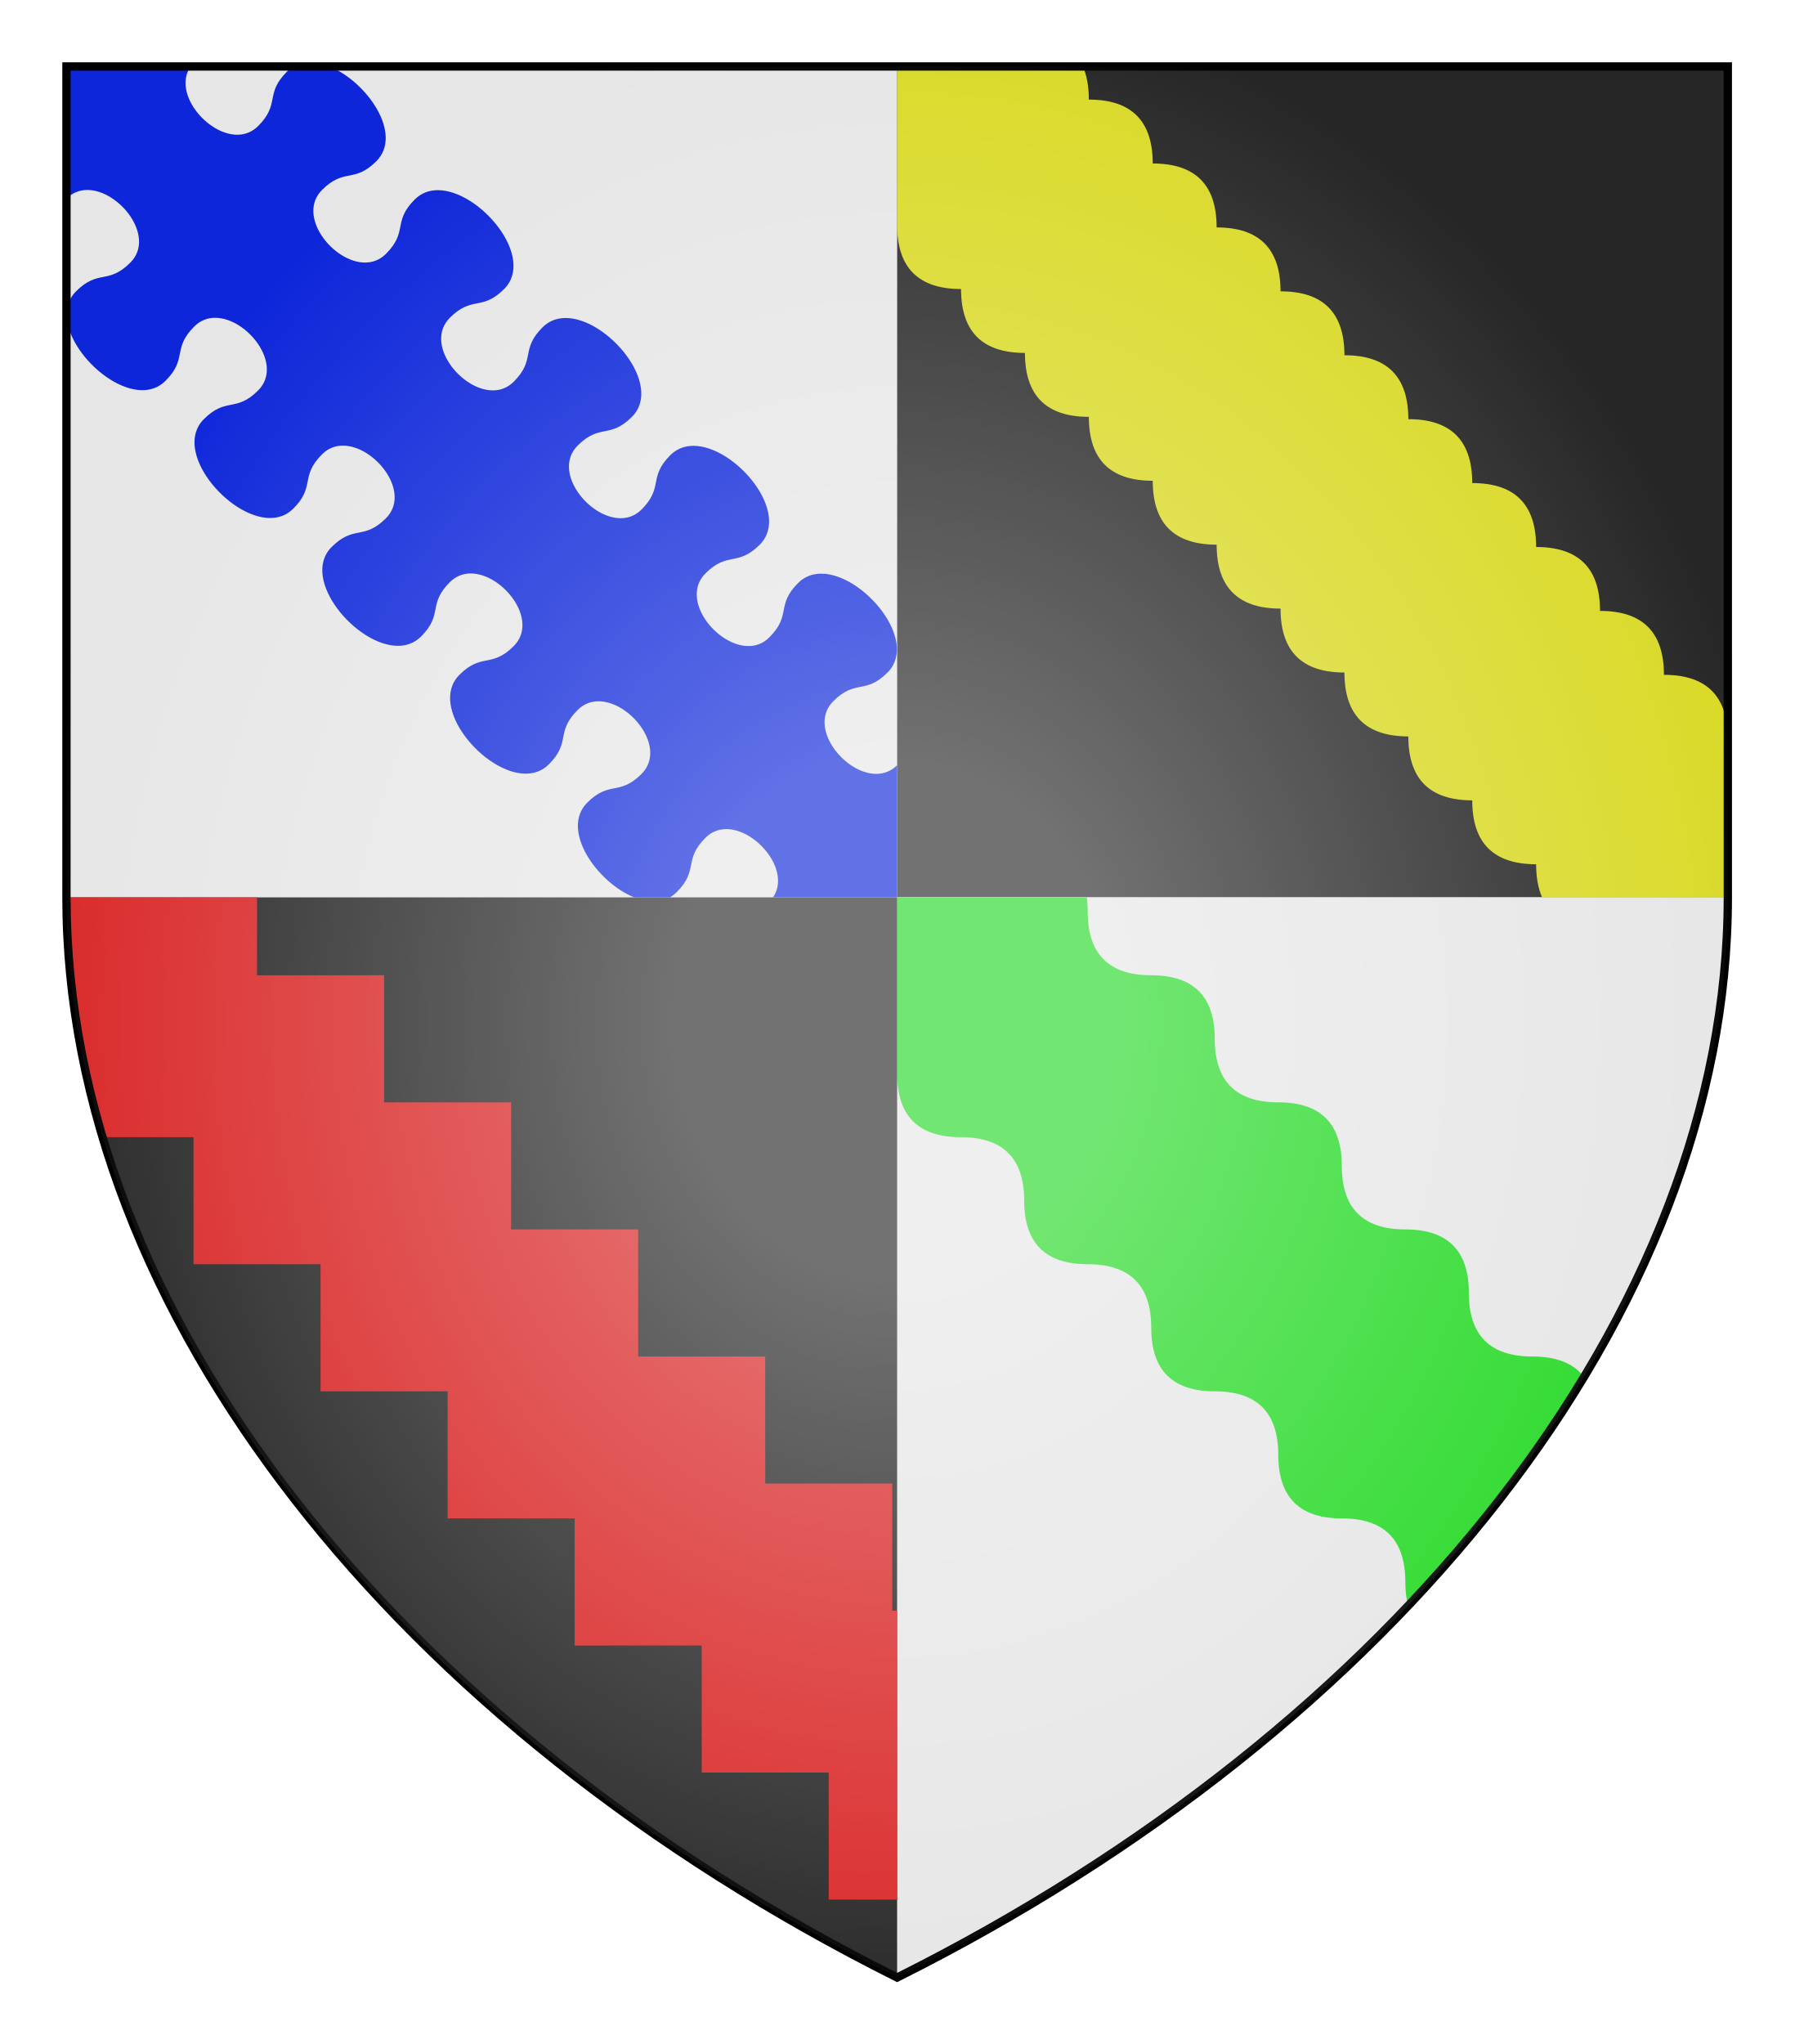
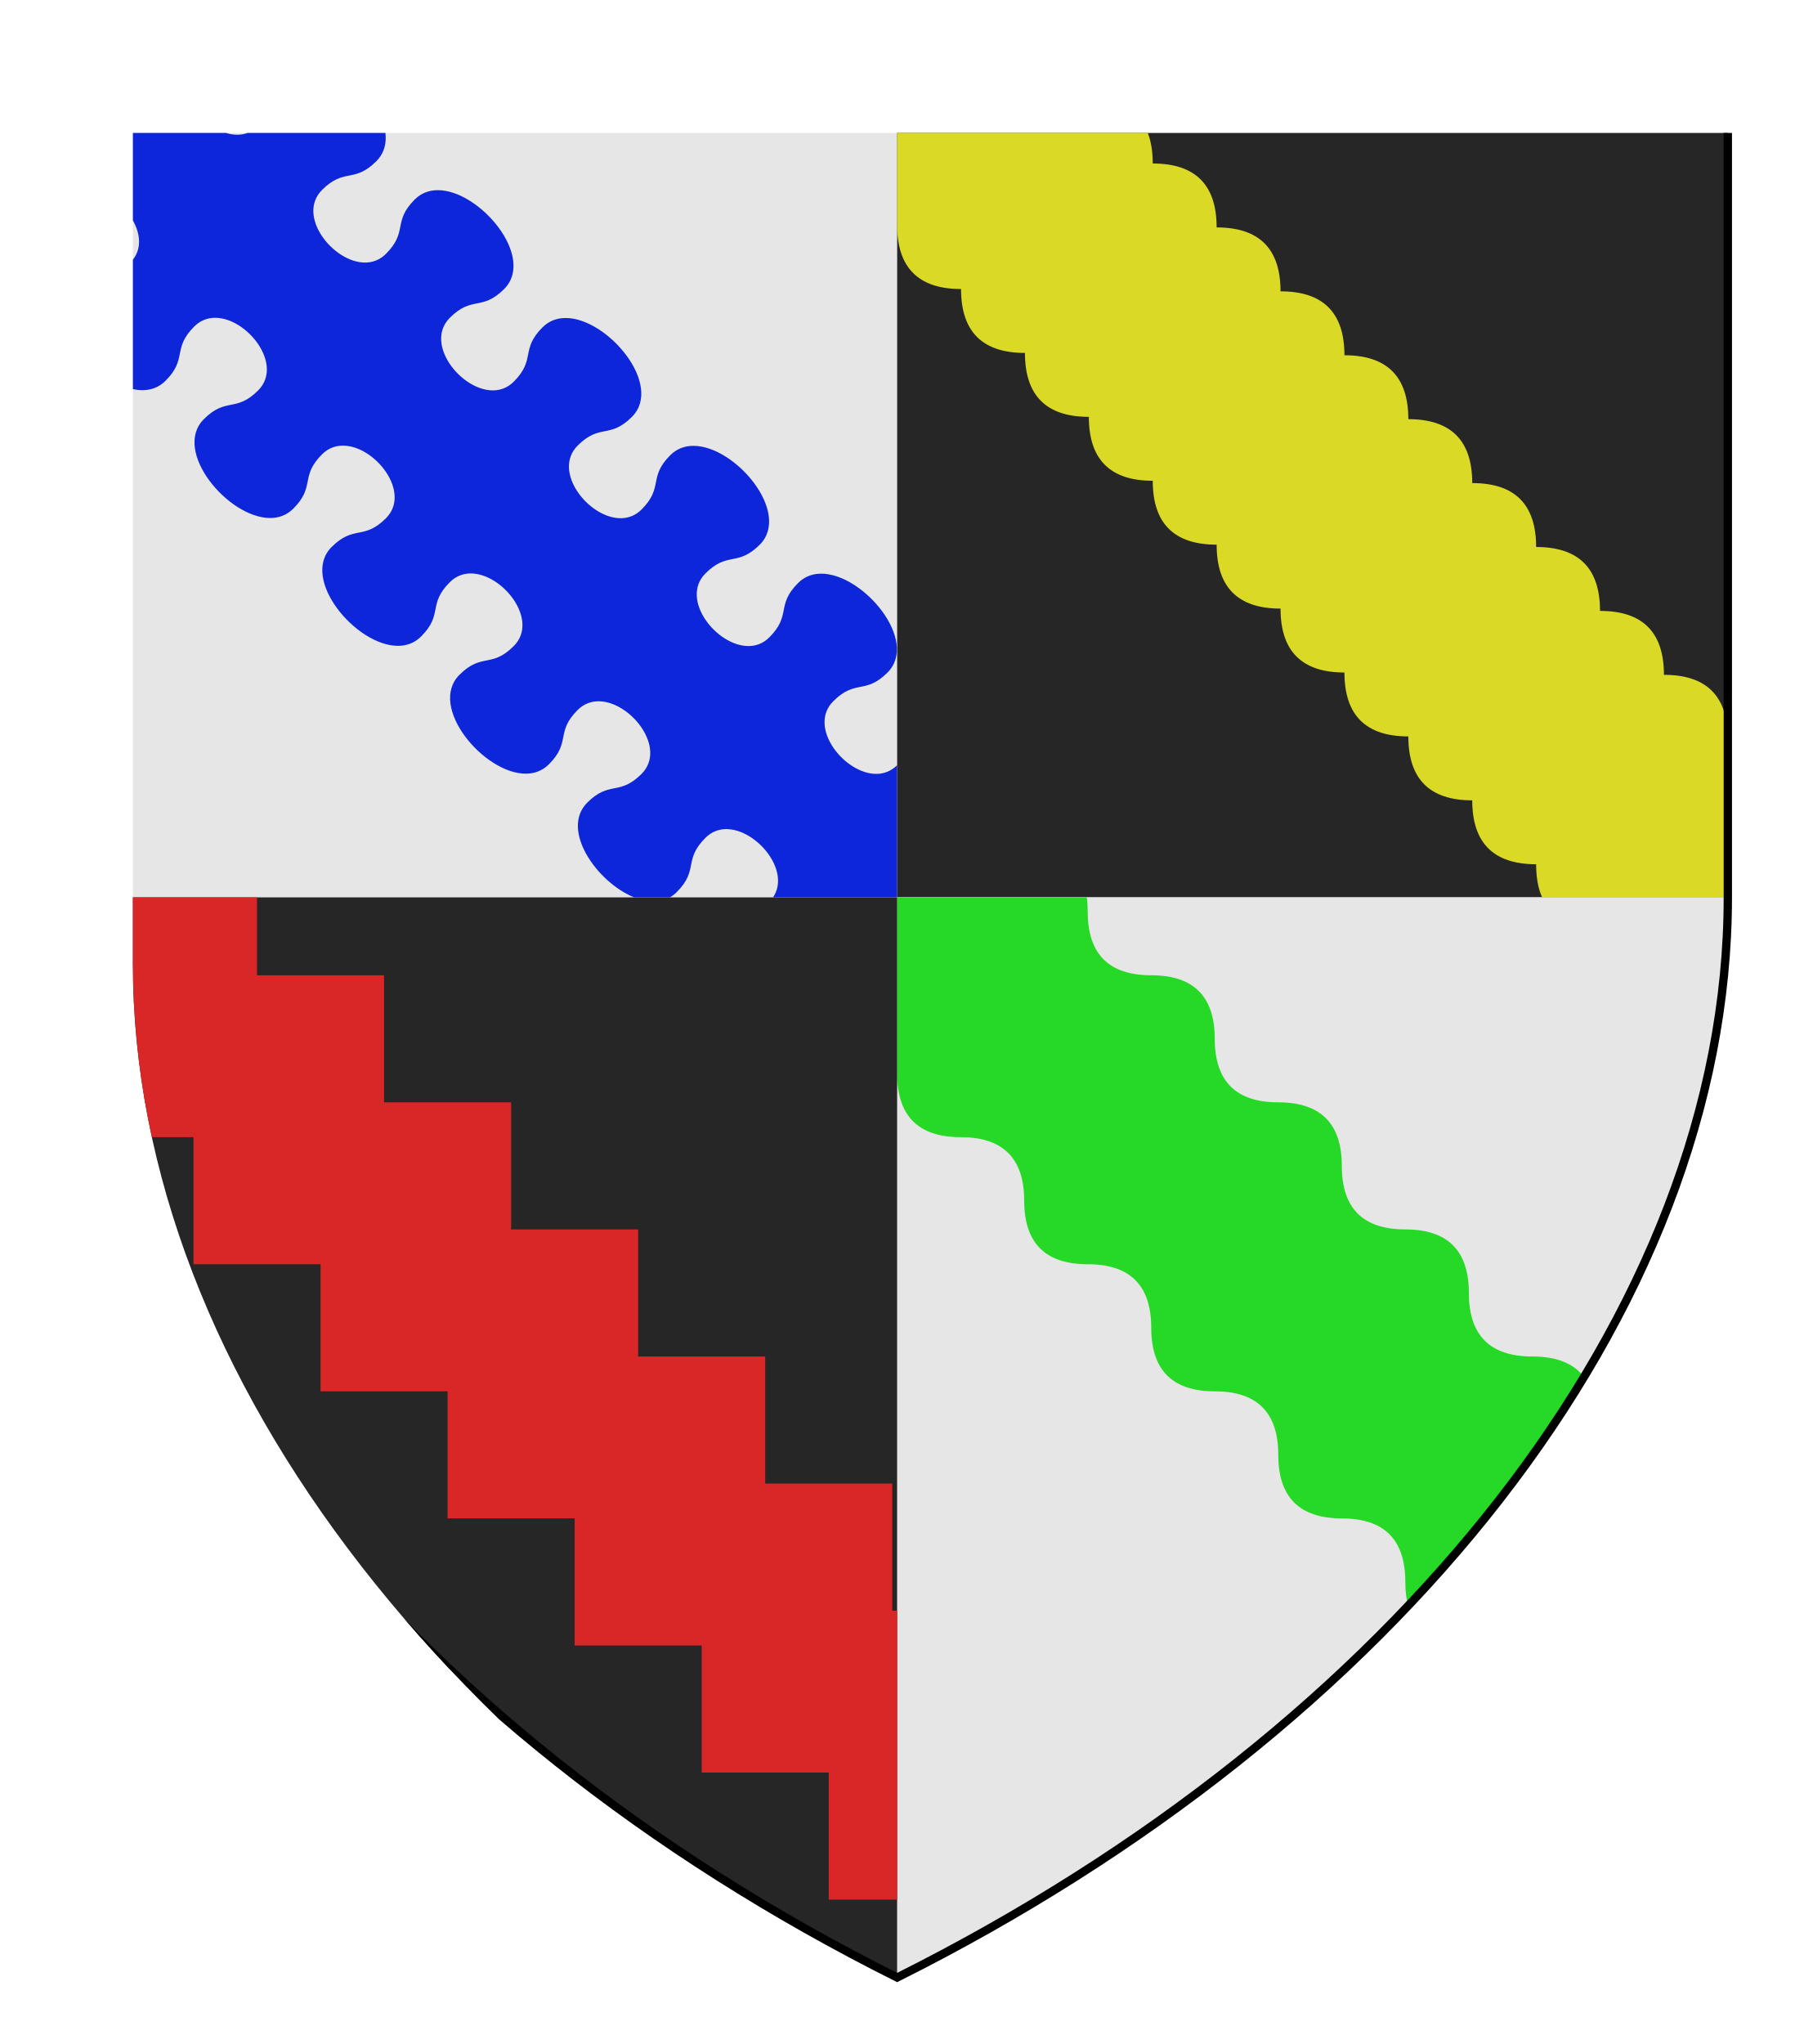
<svg xmlns="http://www.w3.org/2000/svg" height="246.0" width="216.0">
  <defs>
    <clipPath id="contour">
      <path d="M 8.0,8.0 L 208.0,8.0 L 208.0,108.0 C 208.0,158.0 168.0,208.0 108.0,238.0 C 48.0,208.0 8.0,158.0 8.0,108.0 L 8.0,8.0 Z" />
    </clipPath>
    <radialGradient id="lighting">
      <stop offset="25%" stop-color="white" stop-opacity="35%" />
      <stop offset="100%" stop-color="white" stop-opacity="0%" />
    </radialGradient>
  </defs>
  <g transform="translate(8.0,8.0)">
-     <path d="M 0.0,0.0 L 0.0,100.0 L 100.0,100.0 L 100.0,0.0 L 0.0,0.0 Z" style="fill: rgb(230, 230, 230); stroke-width: 1px; stroke: none;" />
-     <path d="M 0.0,0.0 L 0.0,15.91 L 4.440892098500626E-16,15.91 C 0.735,15.175 1.609,14.862 2.517,14.862 C 6.363,14.862 10.804,20.491 7.692,23.602 C 5.0,26.295 3.846,24.371 1.154,27.064 C -2.676,30.893 4.086,38.959 9.136,38.959 C 10.173,38.959 11.137,38.619 11.923,37.833 C 14.615,35.141 12.692,33.987 15.385,31.295 C 16.119,30.56 16.994,30.246 17.902,30.246 C 21.748,30.246 26.189,35.875 23.077,38.987 C 20.385,41.679 19.231,39.756 16.538,42.448 C 12.709,46.278 19.47,54.343 24.521,54.343 C 25.557,54.343 26.522,54.004 27.308,53.218 C 30.0,50.525 28.077,49.371 30.769,46.679 C 31.504,45.945 32.379,45.631 33.287,45.631 C 37.133,45.631 41.573,51.26 38.462,54.371 C 35.769,57.064 34.615,55.141 31.923,57.833 C 28.094,61.662 34.855,69.728 39.905,69.728 C 40.942,69.728 41.906,69.388 42.692,68.602 C 45.385,65.91 43.462,64.756 46.154,62.064 C 46.888,61.329 47.763,61.016 48.671,61.016 C 52.517,61.016 56.958,66.644 53.846,69.756 C 51.154,72.448 50.0,70.525 47.308,73.218 C 43.478,77.047 50.24,85.113 55.29,85.113 C 56.326,85.113 57.291,84.773 58.077,83.987 C 60.769,81.295 58.846,80.141 61.538,77.448 C 62.273,76.714 63.148,76.4 64.056,76.4 C 67.902,76.4 72.342,82.029 69.231,85.141 C 66.538,87.833 65.385,85.91 62.692,88.602 C 59.434,91.861 63.843,98.186 68.342,100.0 L 72.642,100.0 C 72.932,99.835 73.206,99.627 73.462,99.371 C 76.154,96.679 74.231,95.525 76.923,92.833 C 77.658,92.098 78.532,91.785 79.44,91.785 C 83.079,91.785 87.249,96.822 85.055,100.0 L 100.0,100.0 L 100.0,84.09 L 100.0,84.09 C 99.265,84.825 98.391,85.138 97.483,85.138 C 93.637,85.138 89.196,79.509 92.308,76.398 C 95.0,73.705 96.154,75.629 98.846,72.936 C 102.676,69.107 95.914,61.041 90.864,61.041 C 89.827,61.041 88.863,61.381 88.077,62.167 C 85.385,64.859 87.308,66.013 84.615,68.705 C 83.881,69.44 83.006,69.754 82.098,69.754 C 78.252,69.754 73.811,64.125 76.923,61.013 C 79.615,58.321 80.769,60.244 83.462,57.552 C 87.291,53.722 80.53,45.657 75.479,45.657 C 74.443,45.657 73.478,45.996 72.692,46.782 C 70.0,49.475 71.923,50.629 69.231,53.321 C 68.496,54.055 67.621,54.369 66.713,54.369 C 62.867,54.369 58.427,48.74 61.538,45.629 C 64.231,42.936 65.385,44.859 68.077,42.167 C 71.906,38.338 65.145,30.272 60.095,30.272 C 59.058,30.272 58.094,30.612 57.308,31.398 C 54.615,34.09 56.538,35.244 53.846,37.936 C 53.112,38.671 52.237,38.984 51.329,38.984 C 47.483,38.984 43.042,33.356 46.154,30.244 C 48.846,27.552 50.0,29.475 52.692,26.782 C 56.522,22.953 49.76,14.887 44.71,14.887 C 43.674,14.887 42.709,15.227 41.923,16.013 C 39.231,18.705 41.154,19.859 38.462,22.552 C 37.727,23.286 36.852,23.6 35.944,23.6 C 32.098,23.6 27.658,17.971 30.769,14.859 C 33.462,12.167 34.615,14.09 37.308,11.398 C 40.566,8.139 36.157,1.814 31.658,0.0 L 27.358,0.0 C 27.068,0.165 26.794,0.373 26.538,0.629 C 23.846,3.321 25.769,4.475 23.077,7.167 C 22.342,7.902 21.468,8.215 20.56,8.215 C 16.921,8.215 12.751,3.178 14.945,0.0 L 0.0,0.0 Z" style="fill: rgb(13, 38, 217); stroke-width: 1px; stroke: none;" />
-     <path d="M 100.0,0.0 L 100.0,100.0 L 200.0,100.0 L 200.0,0.0 L 100.0,0.0 Z" style="fill: rgb(38, 38, 38); stroke-width: 1px; stroke: none;" />
-     <path d="M 100.0,0.0 L 100.0,19.092 L 100.0,19.092 Q 100,26.784 107.692,26.784 L 107.692,26.784 Q 107.692,34.476 115.385,34.476 Q 115.385,42.169 123.077,42.169 Q 123.077,49.861 130.769,49.861 Q 130.769,57.553 138.462,57.553 Q 138.462,65.246 146.154,65.246 Q 146.154,72.938 153.846,72.938 Q 153.846,80.63 161.538,80.63 Q 161.538,88.323 169.231,88.323 Q 169.231,96.015 176.923,96.015 Q 176.923,98.367 177.642,100.0 L 200.0,100.0 L 200.0,80.908 L 200.0,80.908 Q 200.0,73.216 192.308,73.216 Q 192.308,65.523 184.615,65.523 Q 184.615,57.831 176.923,57.831 Q 176.923,50.139 169.231,50.139 Q 169.231,42.447 161.538,42.447 Q 161.538,34.754 153.846,34.754 Q 153.846,27.062 146.154,27.062 Q 146.154,19.37 138.462,19.37 Q 138.462,11.677 130.769,11.677 Q 130.769,3.985 123.077,3.985 Q 123.077,1.633 122.358,0.0 L 100.0,0.0 Z" style="fill: rgb(217, 217, 38); stroke-width: 1px; stroke: none;" />
-     <path d="M 100.0,100.0 L 100.0,230.0 C 160.0,200.0 200.0,150.0 200.0,100.0 L 100.0,100.0 Z" style="fill: rgb(230, 230, 230); stroke-width: 1px; stroke: none;" />
-     <path d="M 100.0,100.0 L 100.0,121.213 Q 100.0,128.86 107.647,128.86 Q 115.294,128.86 115.294,136.507 Q 115.294,144.154 122.941,144.154 Q 130.588,144.154 130.588,151.801 Q 130.588,159.449 138.235,159.449 Q 145.882,159.449 145.882,167.096 Q 145.882,174.743 153.529,174.743 Q 161.176,174.743 161.176,182.39 Q 161.176,183.996 161.514,185.265 L 161.514,185.265 C 169.795,176.524 176.91,167.286 182.689,157.722 L 182.689,157.722 Q 180.812,155.257 176.471,155.257 Q 168.824,155.257 168.824,147.61 Q 168.824,139.963 161.176,139.963 Q 153.529,139.963 153.529,132.316 Q 153.529,124.669 145.882,124.669 Q 138.235,124.669 138.235,117.022 Q 138.235,109.375 130.588,109.375 Q 122.941,109.375 122.941,101.728 Q 122.941,100.809 122.831,100.0 L 100.0,100.0 Z" style="fill: rgb(38, 217, 38); stroke-width: 1px; stroke: none;" />
-     <path d="M 0.0,100.0 C 0.0,150.0 40.0,200.0 100.0,230.0 L 100.0,100.0 L 0.0,100.0 Z" style="fill: rgb(38, 38, 38); stroke-width: 1px; stroke: none;" />
-     <path d="M 0.0,100.0 C 0.0,109.668 1.496,119.337 4.342,128.86 L 15.294,128.86 L 15.294,136.507 L 15.294,144.154 L 30.588,144.154 L 30.588,151.801 L 30.588,159.449 L 38.235,159.449 L 45.882,159.449 L 45.882,167.096 L 45.882,174.743 L 53.529,174.743 L 61.176,174.743 L 61.176,182.39 L 61.176,190.037 L 76.471,190.037 L 76.471,197.684 L 76.471,205.331 L 91.765,205.331 L 91.765,212.978 L 91.765,220.625 L 99.412,220.625 L 100.0,220.625 L 100.0,185.846 L 99.412,185.846 L 99.412,178.199 L 99.412,170.551 L 84.118,170.551 L 84.118,162.904 L 84.118,155.257 L 76.471,155.257 L 68.824,155.257 L 68.824,147.61 L 68.824,139.963 L 53.529,139.963 L 53.529,132.316 L 53.529,124.669 L 45.882,124.669 L 38.235,124.669 L 38.235,117.022 L 38.235,109.375 L 30.588,109.375 L 22.941,109.375 L 22.941,101.728 L 22.941,100.0 L 0.0,100.0 Z" style="fill: rgb(217, 38, 38); stroke-width: 1px; stroke: none;" />
-     <path d="M 0.0,0.0 L 200.0,0.0 L 200.0,100.0 C 200.0,150.0 160.0,200.0 100.0,230.0 C 40.0,200.0 0.0,150.0 0.0,100.0 L 0.0,0.0 Z" style="fill: none; stroke-width: 1px; stroke: rgb(0, 0, 0);" />
+     <path clip-path="url(#contour)" d="M 0.0,0.0 L 0.0,100.0 L 100.0,100.0 L 100.0,0.0 L 0.0,0.0 Z" style="fill: rgb(230, 230, 230); stroke-width: 1px; stroke: none;" />
+     <path clip-path="url(#contour)" d="M 0.0,0.0 L 0.0,15.91 L 4.440892098500626E-16,15.91 C 0.735,15.175 1.609,14.862 2.517,14.862 C 6.363,14.862 10.804,20.491 7.692,23.602 C 5.0,26.295 3.846,24.371 1.154,27.064 C -2.676,30.893 4.086,38.959 9.136,38.959 C 10.173,38.959 11.137,38.619 11.923,37.833 C 14.615,35.141 12.692,33.987 15.385,31.295 C 16.119,30.56 16.994,30.246 17.902,30.246 C 21.748,30.246 26.189,35.875 23.077,38.987 C 20.385,41.679 19.231,39.756 16.538,42.448 C 12.709,46.278 19.47,54.343 24.521,54.343 C 25.557,54.343 26.522,54.004 27.308,53.218 C 30.0,50.525 28.077,49.371 30.769,46.679 C 31.504,45.945 32.379,45.631 33.287,45.631 C 37.133,45.631 41.573,51.26 38.462,54.371 C 35.769,57.064 34.615,55.141 31.923,57.833 C 28.094,61.662 34.855,69.728 39.905,69.728 C 40.942,69.728 41.906,69.388 42.692,68.602 C 45.385,65.91 43.462,64.756 46.154,62.064 C 46.888,61.329 47.763,61.016 48.671,61.016 C 52.517,61.016 56.958,66.644 53.846,69.756 C 51.154,72.448 50.0,70.525 47.308,73.218 C 43.478,77.047 50.24,85.113 55.29,85.113 C 56.326,85.113 57.291,84.773 58.077,83.987 C 60.769,81.295 58.846,80.141 61.538,77.448 C 62.273,76.714 63.148,76.4 64.056,76.4 C 67.902,76.4 72.342,82.029 69.231,85.141 C 66.538,87.833 65.385,85.91 62.692,88.602 C 59.434,91.861 63.843,98.186 68.342,100.0 L 72.642,100.0 C 72.932,99.835 73.206,99.627 73.462,99.371 C 76.154,96.679 74.231,95.525 76.923,92.833 C 77.658,92.098 78.532,91.785 79.44,91.785 C 83.079,91.785 87.249,96.822 85.055,100.0 L 100.0,100.0 L 100.0,84.09 L 100.0,84.09 C 99.265,84.825 98.391,85.138 97.483,85.138 C 93.637,85.138 89.196,79.509 92.308,76.398 C 95.0,73.705 96.154,75.629 98.846,72.936 C 102.676,69.107 95.914,61.041 90.864,61.041 C 89.827,61.041 88.863,61.381 88.077,62.167 C 85.385,64.859 87.308,66.013 84.615,68.705 C 83.881,69.44 83.006,69.754 82.098,69.754 C 78.252,69.754 73.811,64.125 76.923,61.013 C 79.615,58.321 80.769,60.244 83.462,57.552 C 87.291,53.722 80.53,45.657 75.479,45.657 C 74.443,45.657 73.478,45.996 72.692,46.782 C 70.0,49.475 71.923,50.629 69.231,53.321 C 68.496,54.055 67.621,54.369 66.713,54.369 C 62.867,54.369 58.427,48.74 61.538,45.629 C 64.231,42.936 65.385,44.859 68.077,42.167 C 71.906,38.338 65.145,30.272 60.095,30.272 C 59.058,30.272 58.094,30.612 57.308,31.398 C 54.615,34.09 56.538,35.244 53.846,37.936 C 53.112,38.671 52.237,38.984 51.329,38.984 C 47.483,38.984 43.042,33.356 46.154,30.244 C 48.846,27.552 50.0,29.475 52.692,26.782 C 56.522,22.953 49.76,14.887 44.71,14.887 C 43.674,14.887 42.709,15.227 41.923,16.013 C 39.231,18.705 41.154,19.859 38.462,22.552 C 37.727,23.286 36.852,23.6 35.944,23.6 C 32.098,23.6 27.658,17.971 30.769,14.859 C 33.462,12.167 34.615,14.09 37.308,11.398 C 40.566,8.139 36.157,1.814 31.658,0.0 L 27.358,0.0 C 27.068,0.165 26.794,0.373 26.538,0.629 C 23.846,3.321 25.769,4.475 23.077,7.167 C 22.342,7.902 21.468,8.215 20.56,8.215 C 16.921,8.215 12.751,3.178 14.945,0.0 L 0.0,0.0 Z" style="fill: rgb(13, 38, 217); stroke-width: 1px; stroke: none;" />
+     <path clip-path="url(#contour)" d="M 100.0,0.0 L 100.0,100.0 L 200.0,100.0 L 200.0,0.0 L 100.0,0.0 Z" style="fill: rgb(38, 38, 38); stroke-width: 1px; stroke: none;" />
+     <path clip-path="url(#contour)" d="M 100.0,0.0 L 100.0,19.092 L 100.0,19.092 Q 100,26.784 107.692,26.784 L 107.692,26.784 Q 107.692,34.476 115.385,34.476 Q 115.385,42.169 123.077,42.169 Q 123.077,49.861 130.769,49.861 Q 130.769,57.553 138.462,57.553 Q 138.462,65.246 146.154,65.246 Q 146.154,72.938 153.846,72.938 Q 153.846,80.63 161.538,80.63 Q 161.538,88.323 169.231,88.323 Q 169.231,96.015 176.923,96.015 Q 176.923,98.367 177.642,100.0 L 200.0,100.0 L 200.0,80.908 L 200.0,80.908 Q 200.0,73.216 192.308,73.216 Q 192.308,65.523 184.615,65.523 Q 184.615,57.831 176.923,57.831 Q 176.923,50.139 169.231,50.139 Q 169.231,42.447 161.538,42.447 Q 161.538,34.754 153.846,34.754 Q 153.846,27.062 146.154,27.062 Q 146.154,19.37 138.462,19.37 Q 138.462,11.677 130.769,11.677 Q 130.769,3.985 123.077,3.985 Q 123.077,1.633 122.358,0.0 L 100.0,0.0 Z" style="fill: rgb(217, 217, 38); stroke-width: 1px; stroke: none;" />
+     <path clip-path="url(#contour)" d="M 100.0,100.0 L 100.0,230.0 C 160.0,200.0 200.0,150.0 200.0,100.0 L 100.0,100.0 Z" style="fill: rgb(230, 230, 230); stroke-width: 1px; stroke: none;" />
+     <path clip-path="url(#contour)" d="M 100.0,100.0 L 100.0,121.213 Q 100.0,128.86 107.647,128.86 Q 115.294,128.86 115.294,136.507 Q 115.294,144.154 122.941,144.154 Q 130.588,144.154 130.588,151.801 Q 130.588,159.449 138.235,159.449 Q 145.882,159.449 145.882,167.096 Q 145.882,174.743 153.529,174.743 Q 161.176,174.743 161.176,182.39 Q 161.176,183.996 161.514,185.265 L 161.514,185.265 C 169.795,176.524 176.91,167.286 182.689,157.722 L 182.689,157.722 Q 180.812,155.257 176.471,155.257 Q 168.824,155.257 168.824,147.61 Q 168.824,139.963 161.176,139.963 Q 153.529,139.963 153.529,132.316 Q 153.529,124.669 145.882,124.669 Q 138.235,124.669 138.235,117.022 Q 138.235,109.375 130.588,109.375 Q 122.941,109.375 122.941,101.728 Q 122.941,100.809 122.831,100.0 L 100.0,100.0 Z" style="fill: rgb(38, 217, 38); stroke-width: 1px; stroke: none;" />
+     <path clip-path="url(#contour)" d="M 0.0,100.0 C 0.0,150.0 40.0,200.0 100.0,230.0 L 100.0,100.0 L 0.0,100.0 Z" style="fill: rgb(38, 38, 38); stroke-width: 1px; stroke: none;" />
+     <path clip-path="url(#contour)" d="M 0.0,100.0 C 0.0,109.668 1.496,119.337 4.342,128.86 L 15.294,128.86 L 15.294,136.507 L 15.294,144.154 L 30.588,144.154 L 30.588,151.801 L 30.588,159.449 L 38.235,159.449 L 45.882,159.449 L 45.882,167.096 L 45.882,174.743 L 53.529,174.743 L 61.176,174.743 L 61.176,182.39 L 61.176,190.037 L 76.471,190.037 L 76.471,197.684 L 76.471,205.331 L 91.765,205.331 L 91.765,212.978 L 91.765,220.625 L 99.412,220.625 L 100.0,220.625 L 100.0,185.846 L 99.412,185.846 L 99.412,178.199 L 99.412,170.551 L 84.118,170.551 L 84.118,162.904 L 84.118,155.257 L 76.471,155.257 L 68.824,155.257 L 68.824,147.61 L 68.824,139.963 L 53.529,139.963 L 53.529,132.316 L 53.529,124.669 L 45.882,124.669 L 38.235,124.669 L 38.235,117.022 L 38.235,109.375 L 30.588,109.375 L 22.941,109.375 L 22.941,101.728 L 22.941,100.0 L 0.0,100.0 Z" style="fill: rgb(217, 38, 38); stroke-width: 1px; stroke: none;" />
+     <path clip-path="url(#contour)" d="M 0.0,0.0 L 200.0,0.0 L 200.0,100.0 C 200.0,150.0 160.0,200.0 100.0,230.0 C 40.0,200.0 0.0,150.0 0.0,100.0 L 0.0,0.0 Z" style="fill: none; stroke-width: 1px; stroke: rgb(0, 0, 0);" />
  </g>
-   <rect clip-path="url(#contour)" fill="url(#lighting)" height="246.0" width="216.0" x="0.0" y="0.0" />
</svg>
